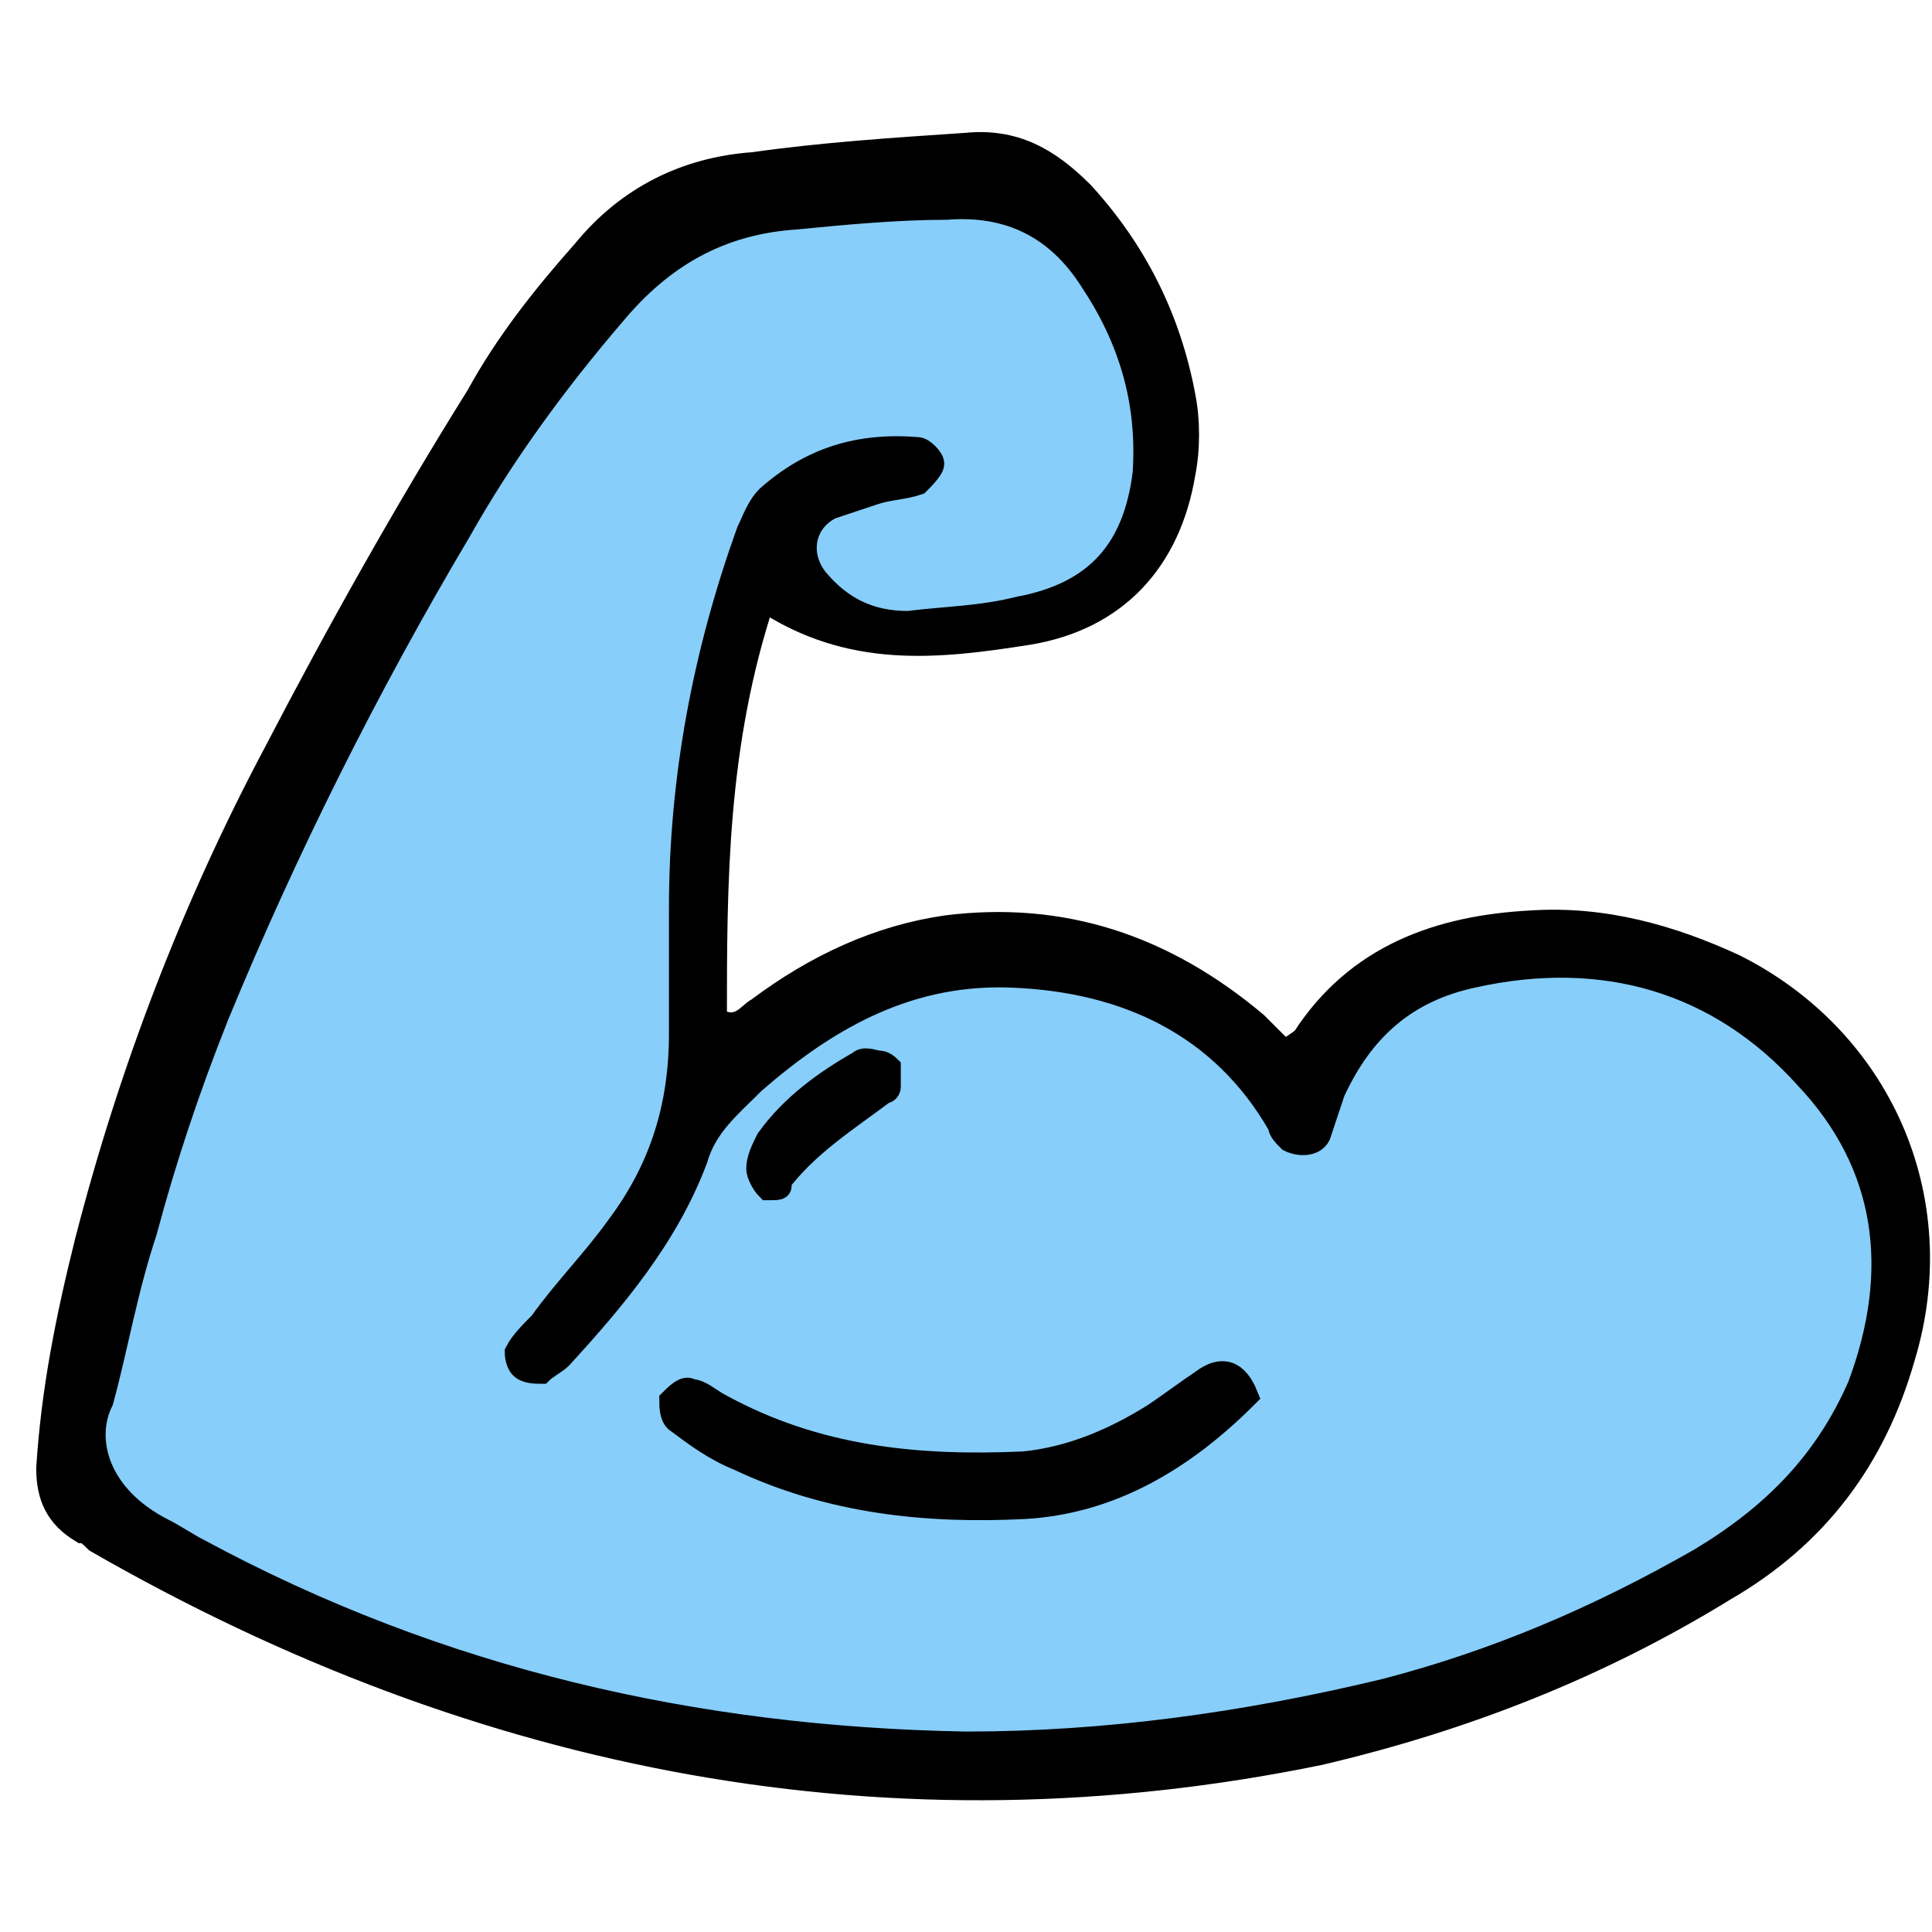
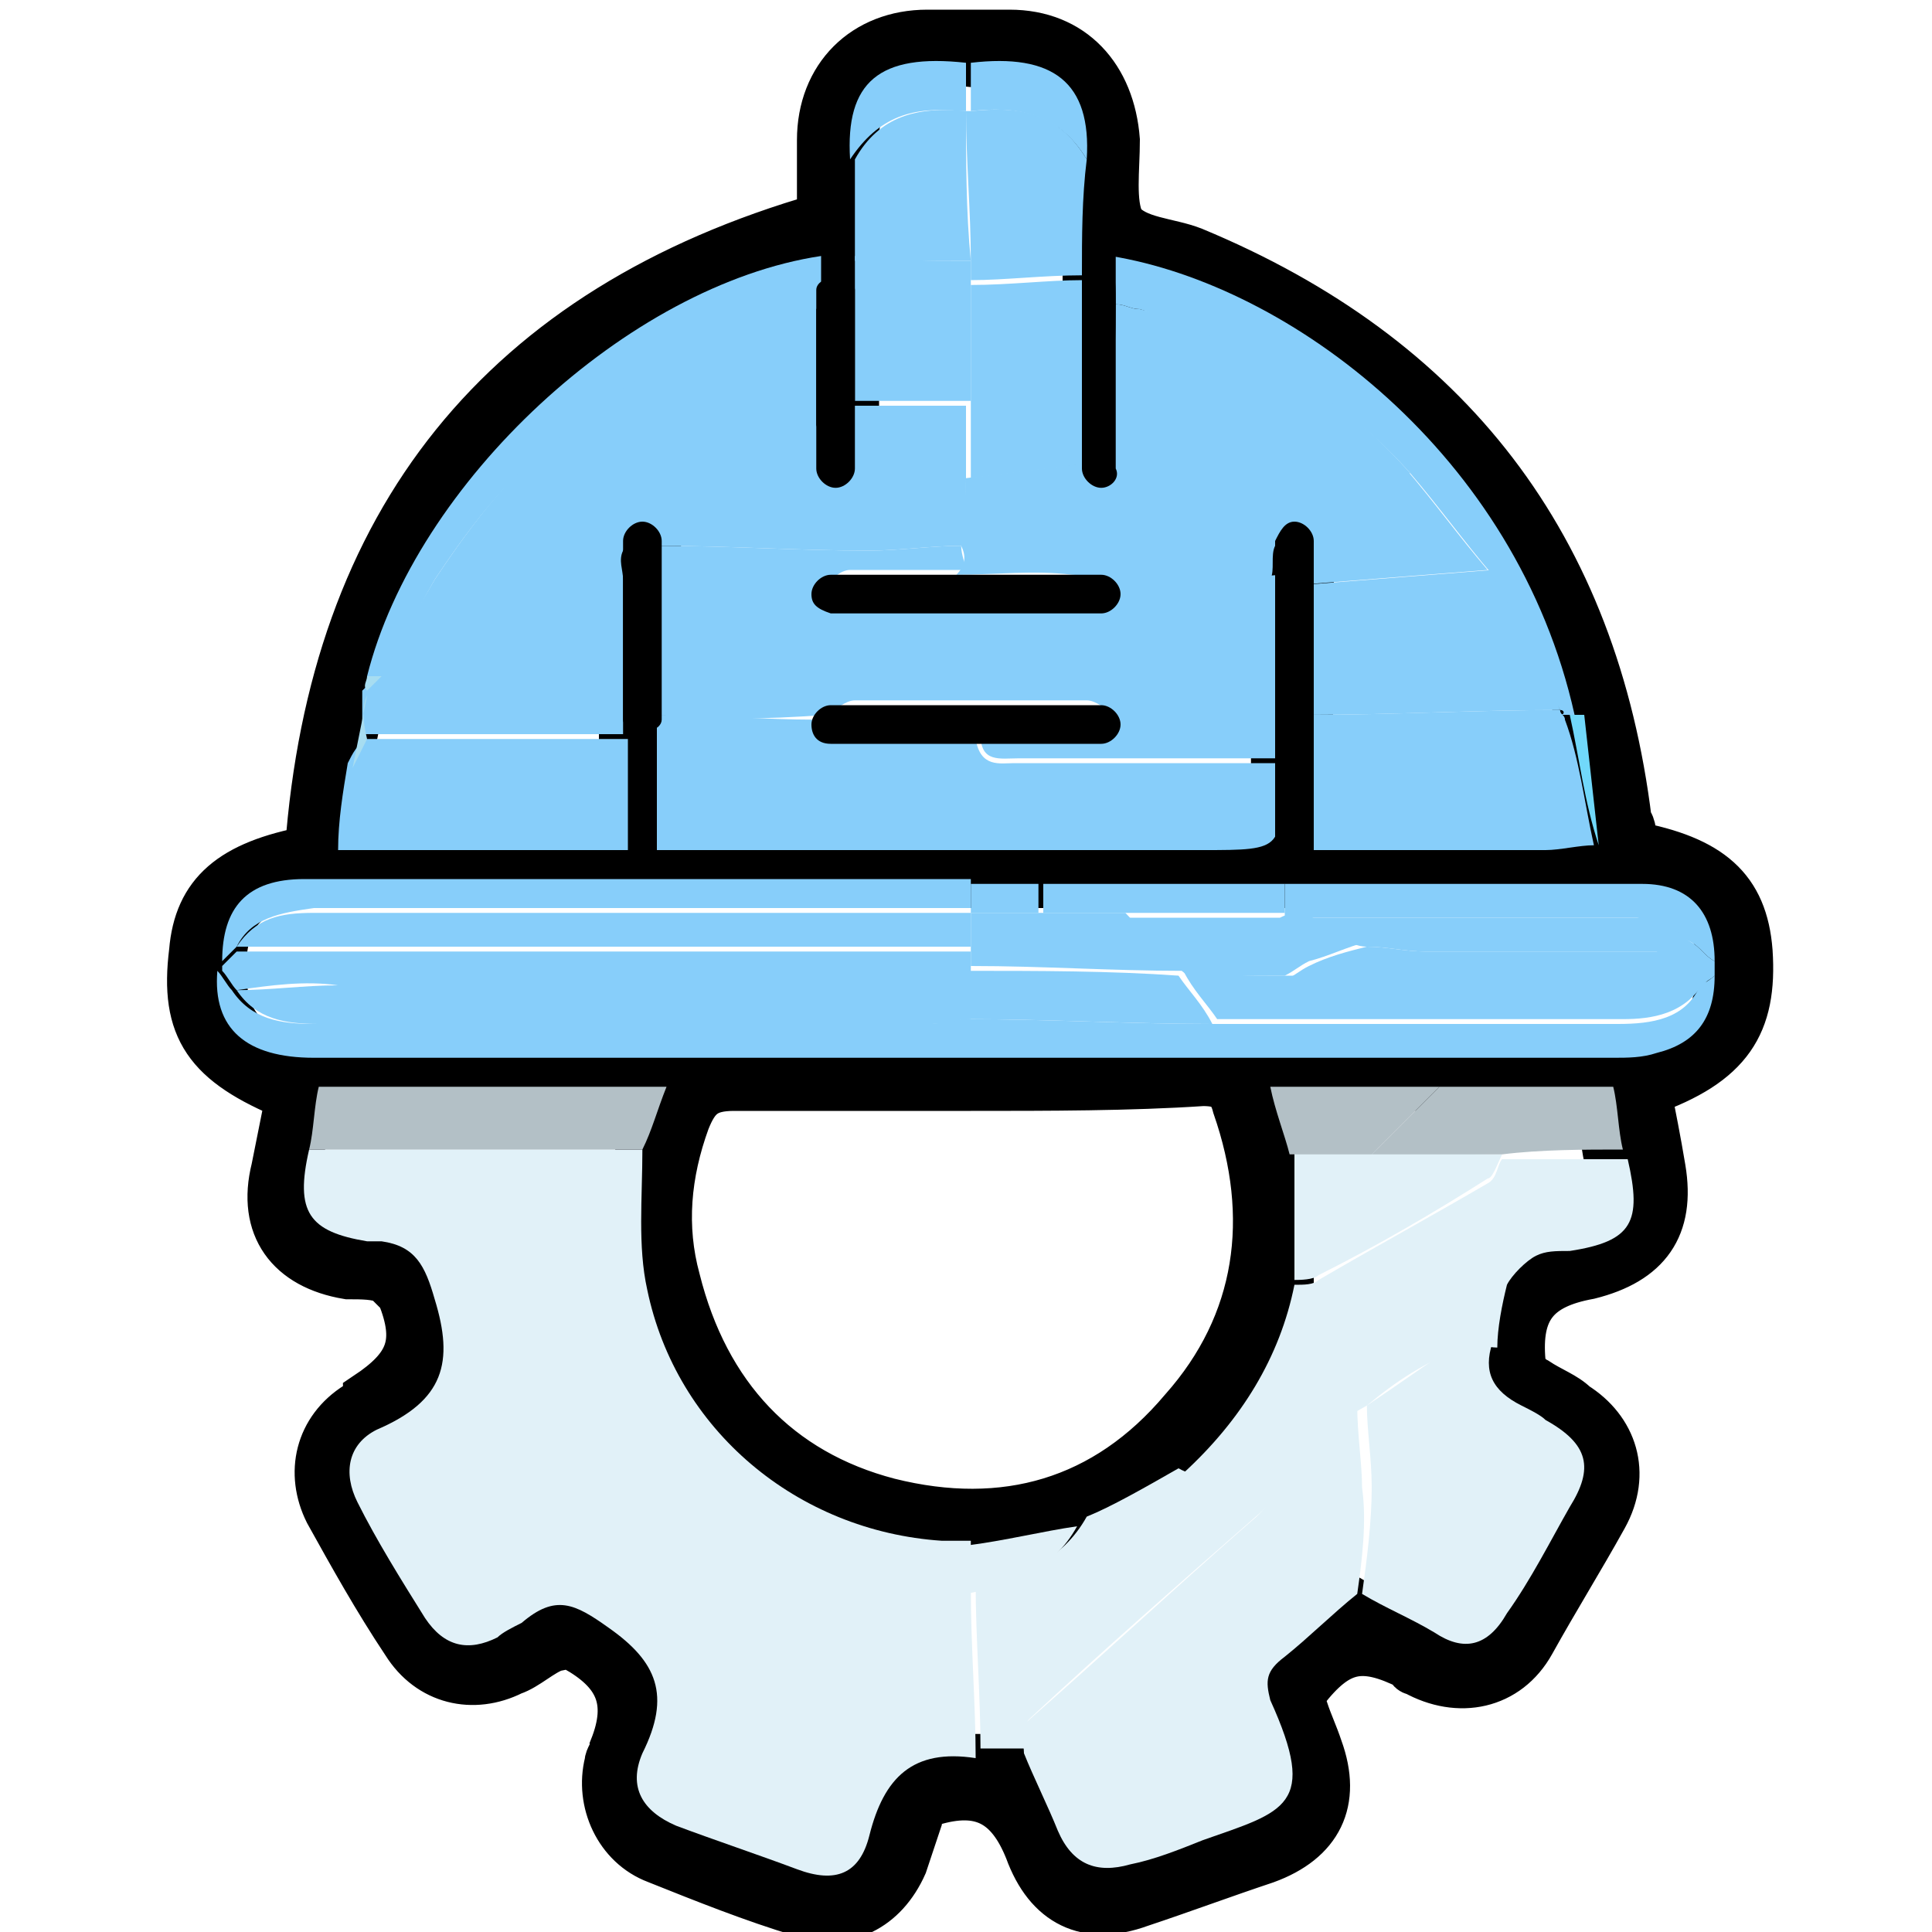
<svg xmlns="http://www.w3.org/2000/svg" version="1.1" id="Livello_1" x="0px" y="0px" viewBox="0 0 40 40" style="enable-background:new 0 0 40 40;" xml:space="preserve">
  <style type="text/css">
	.st0{fill:#87CEFA;}
- 	.st1{stroke:#000000;stroke-width:0.5;stroke-miterlimit:10;}
+ 	.st1{stroke:#000000;stroke-miterlimit:10;}
+ 	.st2{fill:#E1F1F8;}
+ 	.st3{fill:#B3C0C6;}
+ 	.st4{fill:#71D8FA;}
+ 	.st5{fill:#A7DDF1;}
+ 	.st6{fill:#62D1FB;}
</style>
-   <polygon class="st0" points="12.6,6.1 9.8,8.2 7.3,13.6 4.4,20.6 1.9,26.6 1.6,30.9 7.1,34 14.9,36.1 22.3,36.6 29.5,35.4 35,33   38.1,30.9 39,27.9 39.3,25.2 38.1,23.1 36.6,20.8 32.4,19.4 29.2,20 26.7,22.5 24.6,20.6 21.2,19.4 18.5,19.7 14.6,22.1 14.1,20   14.5,16.6 15.7,11.2 17.1,12.6 19.9,12.8 22.1,12.4 23.8,10.8 24.5,8.2 23.2,5 20.9,3.1 14.7,3.9 " />
-   <path class="st1" d="M15.8,12.4c-1,3-1,5.9-1,8.7c0.5,0.3,0.7-0.1,0.9-0.2c1.2-0.9,2.5-1.5,3.9-1.7c2.4-0.3,4.5,0.4,6.4,2  c0.2,0.2,0.4,0.4,0.6,0.6c0.1-0.1,0.3-0.2,0.4-0.3c1.1-1.7,2.8-2.3,4.7-2.4c1.5-0.1,2.9,0.3,4.2,0.9c3,1.5,4.5,4.8,3.5,8.1  c-0.6,2.1-1.8,3.7-3.7,4.8c-2.6,1.6-5.4,2.7-8.4,3.4C18.5,38.1,10,36.5,2,31.9c-0.1-0.1-0.2-0.2-0.3-0.2C1.2,31.4,1,31,1,30.4  c0.1-1.6,0.4-3.1,0.8-4.7c0.9-3.5,2.2-6.9,3.9-10.1c1.3-2.5,2.7-5,4.2-7.4c0.6-1.1,1.4-2.1,2.2-3c0.9-1.1,2.1-1.7,3.5-1.8  C17,3.2,18.5,3.1,20,3c1-0.1,1.7,0.3,2.4,1c1.1,1.2,1.8,2.6,2.1,4.2c0.1,0.5,0.1,1.1,0,1.6c-0.3,1.8-1.4,3-3.2,3.3  C19.4,13.4,17.6,13.6,15.8,12.4z M20,36.1c2.9,0,5.8-0.4,8.7-1.1c2.3-0.6,4.4-1.5,6.5-2.7c1.5-0.9,2.6-2,3.3-3.6  c0.9-2.4,0.6-4.6-1.1-6.4c-1.8-2-4.2-2.7-6.9-2.1c-1.4,0.3-2.3,1.1-2.9,2.4c-0.1,0.3-0.2,0.6-0.3,0.9c-0.1,0.2-0.4,0.2-0.6,0.1  c-0.1-0.1-0.2-0.2-0.2-0.3c-1.2-2.1-3.2-3-5.5-3.1c-2.1-0.1-3.8,0.8-5.4,2.2c-0.5,0.5-1,0.9-1.2,1.6c-0.6,1.6-1.7,2.9-2.8,4.1  c-0.1,0.1-0.3,0.2-0.4,0.3c-0.1,0-0.3,0-0.4-0.1c-0.1-0.1-0.1-0.3-0.1-0.3c0.1-0.2,0.3-0.4,0.5-0.6c0.5-0.7,1.1-1.3,1.6-2  c0.9-1.2,1.3-2.5,1.3-4c0-0.9,0-1.7,0-2.6c0-2.7,0.5-5.3,1.4-7.8c0.1-0.2,0.2-0.5,0.4-0.7c0.9-0.8,1.9-1.1,3.1-1  c0.1,0,0.3,0.2,0.3,0.3c0,0.1-0.2,0.3-0.3,0.4c-0.3,0.1-0.6,0.1-0.9,0.2c-0.3,0.1-0.6,0.2-0.9,0.3c-0.6,0.3-0.7,1-0.3,1.5  c0.5,0.6,1.1,0.9,1.9,0.9c0.8-0.1,1.5-0.1,2.3-0.3c1.6-0.3,2.4-1.2,2.6-2.8c0.1-1.5-0.3-2.8-1.1-4c-0.7-1.1-1.7-1.6-3-1.5  c-1,0-2.1,0.1-3.1,0.2c-1.6,0.1-2.8,0.8-3.8,2c-1.2,1.4-2.3,2.9-3.2,4.5c-1.9,3.2-3.6,6.6-5,10c-0.6,1.5-1.1,3-1.5,4.5  c-0.4,1.2-0.6,2.4-0.9,3.5C1.7,29.8,2,31,3.4,31.7c0.2,0.1,0.5,0.3,0.7,0.4C9.1,34.8,14.4,36,20,36.1z" />
-   <path class="st1" d="M25.8,28.9c-1.3,1.3-2.8,2.2-4.6,2.3c-2,0.1-4-0.1-5.9-1c-0.5-0.2-0.9-0.5-1.3-0.8c-0.1-0.1-0.1-0.3-0.1-0.4  c0.1-0.1,0.3-0.3,0.4-0.2c0.2,0,0.4,0.2,0.6,0.3c2,1.1,4.1,1.3,6.3,1.2c1-0.1,1.9-0.5,2.7-1c0.3-0.2,0.7-0.5,1-0.7  C25.3,28.3,25.6,28.4,25.8,28.9z" />
-   <path class="st1" d="M15.9,24.6c-0.1-0.1-0.2-0.3-0.2-0.4c0-0.2,0.1-0.4,0.2-0.6c0.5-0.7,1.2-1.2,1.9-1.6c0.1-0.1,0.3,0,0.4,0  c0.1,0,0.2,0.1,0.2,0.1c0,0.1,0,0.3,0,0.4c0,0,0,0.1-0.1,0.1c-0.8,0.6-1.6,1.1-2.2,1.9C16.2,24.6,16.1,24.6,15.9,24.6z" />
+   <g>
+     <g>
+       <path class="st1" d="M33.8,17.5c1.6,0.3,2.3,0.9,2.4,2.2c0.1,1.5-0.4,2.3-2.1,2.9c0.1,0.5,0.2,1,0.3,1.6c0.2,1.2-0.3,1.9-1.5,2.2    c-1.1,0.2-1.5,0.7-1.4,1.8c0,0.1,0.1,0.3,0.3,0.4c0.3,0.2,0.6,0.3,0.8,0.5c0.8,0.5,1.1,1.4,0.6,2.3c-0.5,0.9-1,1.7-1.5,2.6    c-0.5,0.9-1.5,1.1-2.4,0.6c0,0-0.1,0-0.1-0.1c-1-0.5-1.5-0.4-2.2,0.5c-0.1,0.1-0.1,0.3,0,0.4c0.1,0.3,0.2,0.5,0.3,0.8    c0.4,1.1,0,1.9-1.1,2.3c-0.9,0.3-1.7,0.6-2.6,0.9c-1.1,0.4-1.9,0-2.3-1.1c-0.4-1-1-1.3-2-1c-0.1,0-0.3,0.2-0.3,0.4    c-0.1,0.3-0.2,0.6-0.3,0.9c-0.4,0.9-1.2,1.3-2.1,1c-1-0.3-2-0.7-3-1.1c-0.8-0.3-1.2-1.2-1-2c0-0.1,0.1-0.2,0.1-0.3    c0.4-1,0.1-1.6-0.8-2.1c-0.1-0.1-0.3,0-0.4,0c-0.3,0.1-0.6,0.4-0.9,0.5c-0.8,0.4-1.7,0.2-2.2-0.6c-0.6-0.9-1.1-1.8-1.6-2.7    c-0.4-0.8-0.2-1.7,0.6-2.2c0.1-0.1,0.2-0.1,0.2-0.2c0.9-0.6,1.1-1.1,0.7-2.1c-0.1-0.1-0.2-0.2-0.3-0.3c-0.2-0.1-0.5-0.1-0.8-0.1    c-1.2-0.2-1.8-1-1.5-2.2c0.1-0.5,0.2-1,0.3-1.5c-1.7-0.7-2.2-1.4-2-3c0.1-1.2,0.8-1.8,2.4-2.1C6.9,10.8,10.4,6.4,17,4.5    c0-0.5,0-1.1,0-1.6c0-1.3,0.9-2.2,2.2-2.2c0.6,0,1.1,0,1.7,0c1.3,0,2.1,0.9,2.2,2.2c0,0.6-0.1,1.3,0.1,1.7c0.3,0.4,1,0.4,1.5,0.6    c5.3,2.2,8.3,6.1,9,11.8C33.8,17.1,33.8,17.3,33.8,17.5z M20.1,1.3c-1.8-0.2-2.5,0.4-2.4,2c0,0.7,0,1.4,0,2.1c0,1,0,2,0,3    c0,0.1,0,0.3,0,0.4c-0.1,0.3-0.2,0.6-0.3,0.9c-0.1-0.3-0.2-0.6-0.4-0.9c0-0.8,0-1.6,0-2.4c0,0,0-0.1,0-0.1c0-0.3,0-0.6,0-1    C13,5.9,8.6,10,7.6,14c0,0.1-0.1,0.2-0.1,0.3c0,0,0,0,0,0c-0.1,0.5-0.2,1-0.3,1.5C7.1,16.4,7,17,6.9,17.6c2.1,0,4,0,6,0    c0-0.8,0-1.6,0-2.3c0-1.1,0-2.2,0-3.2c0-0.2,0-0.4,0-0.6c0-0.2,0.2-0.3,0.3-0.5c0.1,0.1,0.3,0.3,0.4,0.4c0,1.2,0,2.3,0,3.5    c0,0.9,0,1.8,0,2.8c0.3,0,0.6,0,0.8,0c3.5,0,7,0,10.5,0c1.7,0,1.7,0,1.5-1.8c0-1.3,0-2.5,0-3.8c0-0.2,0-0.5,0.1-0.7    c0-0.1,0.2-0.3,0.3-0.4c0.1,0.1,0.3,0.3,0.3,0.4c0.1,0.3,0,0.6,0,0.8c0,0.9,0,1.8,0,2.7c0,0.9,0,1.8,0,2.8c1.7,0,3.3,0,4.9,0    c0.3,0,0.7-0.1,1-0.1c-0.1-0.9-0.2-1.8-0.3-2.7c-1.2-5.4-6-8.9-9.6-9.5c0,0.3,0,0.6,0.1,1c0,1.1-0.1,2.2-0.1,3.4    c-0.2,0-0.3,0-0.5,0c0-1.3-0.1-2.6-0.1-3.9c0-0.8,0-1.6,0-2.4C22.5,1.7,21.7,1,20.1,1.3z M21.5,18.3c-0.5,0-1,0-1.4,0    c-2.8,0-5.7,0-8.5,0c-1.8,0-3.5,0-5.3,0c-1.1,0-1.7,0.6-1.7,1.7c0,0,0,0.1,0,0.1c0,1.2,0.6,1.8,2,1.8c9,0,17.9,0,26.9,0    c0.3,0,0.6,0,0.9-0.1c0.8-0.2,1.2-0.7,1.2-1.6c0-0.1,0-0.2,0-0.3c0-1-0.5-1.6-1.5-1.6c-2.5,0-5,0-7.4,0    C24.9,18.3,23.2,18.3,21.5,18.3z M29.8,22.5c-1.1,0-2.3,0-3.5,0c0.2,0.5,0.3,0.9,0.4,1.4c0,0.9,0,1.8,0,2.7    c-0.4,1.5-1.2,2.8-2.3,3.9c-0.7,0.4-1.4,0.8-2.1,1.2c-0.8,0.1-1.5,0.3-2.3,0.4c-0.2,0-0.4,0-0.6,0c-3-0.2-5.5-2.3-6.1-5.2    c-0.2-0.9-0.1-1.9-0.1-2.9c0.1-0.4,0.3-0.9,0.4-1.4c-2.4,0-4.8,0-7.2,0c-0.1,0.5-0.1,0.9-0.2,1.3c-0.3,1.2-0.1,1.7,1.2,1.9    c0.1,0,0.2,0,0.3,0c0.8,0,1,0.4,1.1,1.2c0.3,1.3,0.1,2.1-1.2,2.6c-0.6,0.2-0.8,0.9-0.4,1.5c0.5,0.8,0.9,1.6,1.4,2.4    c0.4,0.6,0.9,0.7,1.5,0.4c0.2-0.1,0.4-0.2,0.5-0.3c0.6-0.5,1.1-0.4,1.8,0.1c1.1,0.8,1.3,1.5,0.7,2.6c-0.4,0.7,0,1.2,0.7,1.5    c0.8,0.3,1.7,0.6,2.5,0.9c0.8,0.3,1.3,0.1,1.5-0.7c0.3-1.2,0.9-1.8,2.2-1.6c0.3,0,0.7,0,1,0c0.2,0.5,0.5,1.1,0.7,1.6    c0.3,0.7,0.8,0.9,1.5,0.7c0.5-0.2,1-0.4,1.5-0.5c1.7-0.6,2.4-0.6,1.4-2.9c-0.2-0.4-0.1-0.7,0.3-0.9c0.5-0.4,1-0.9,1.5-1.3    c0.5,0.3,1,0.5,1.5,0.8c0.7,0.3,1.1,0.2,1.5-0.4c0.4-0.7,0.9-1.5,1.3-2.2c0.5-0.9,0.4-1.3-0.5-1.8c-0.2-0.1-0.4-0.2-0.5-0.3    c-0.6-0.2-0.8-0.6-0.6-1.3c0.1-0.4,0.1-0.9,0.2-1.3c0.1-0.3,0.3-0.5,0.6-0.6c0.2-0.1,0.5-0.1,0.7-0.1c1.3-0.2,1.5-0.6,1.2-1.9    c-0.1-0.4-0.1-0.9-0.2-1.3C32.2,22.5,31,22.5,29.8,22.5z M20.1,22.5c-1.6,0-3.2,0-4.9,0c-0.6,0-0.8,0.2-1,0.7    c-0.4,1.1-0.5,2.2-0.2,3.3c0.6,2.4,2.1,4,4.4,4.6c2.4,0.6,4.5,0,6.1-1.9c1.6-1.8,1.9-4,1.1-6.3c-0.1-0.4-0.3-0.5-0.7-0.5    C23.4,22.5,21.7,22.5,20.1,22.5z" />
+       <path class="st2" d="M20.2,36.4c-1.3-0.2-1.9,0.4-2.2,1.6c-0.2,0.8-0.7,1-1.5,0.7c-0.8-0.3-1.7-0.6-2.5-0.9    c-0.7-0.3-1-0.8-0.7-1.5c0.6-1.2,0.3-1.9-0.7-2.6c-0.7-0.5-1.1-0.7-1.8-0.1c-0.2,0.1-0.4,0.2-0.5,0.3c-0.6,0.3-1.1,0.2-1.5-0.4    c-0.5-0.8-1-1.6-1.4-2.4c-0.3-0.6-0.2-1.2,0.4-1.5C9.2,29,9.4,28.2,9,26.9c-0.2-0.7-0.4-1.1-1.1-1.2c-0.1,0-0.2,0-0.3,0    c-1.2-0.2-1.5-0.6-1.2-1.9c2.3,0,4.6,0,6.9,0c0,1-0.1,2,0.1,2.9c0.6,2.9,3.1,5,6.1,5.2c0.2,0,0.4,0,0.6,0c0,0.3,0,0.6,0,1    C20.1,34.1,20.2,35.3,20.2,36.4z" />
+       <path class="st0" d="M13.6,14.8c0-1.2,0-2.3,0-3.5c1.5,0,2.9,0.1,4.4,0.1c0.6,0,1.3-0.1,1.9-0.1c0,0.2,0.1,0.4,0.1,0.5    c-0.8,0-1.6,0-2.4,0c-0.2,0-0.4,0.2-0.6,0.4c0.2,0.1,0.4,0.3,0.6,0.3c1.6,0,3.3,0,4.9,0c0.2,0,0.4-0.2,0.6-0.3    c1.1-0.1,2.2-0.2,3.4-0.3c0,1.3,0,2.5,0,3.8c-1.8,0-3.6,0-5.4,0c-0.4,0-0.8,0.1-0.8-0.5c0.7,0,1.5,0,2.2-0.1    c0.2,0,0.4-0.2,0.6-0.3c-0.2-0.1-0.4-0.3-0.6-0.3c-1.6,0-3.2,0-4.8,0c-0.2,0-0.4,0.2-0.6,0.3C15.8,14.9,14.7,14.9,13.6,14.8z" />
+       <path class="st2" d="M28.1,33c-0.5,0.4-1,0.9-1.5,1.3c-0.4,0.3-0.4,0.5-0.3,0.9c1,2.2,0.3,2.3-1.4,2.9c-0.5,0.2-1,0.4-1.5,0.5    c-0.7,0.2-1.2,0-1.5-0.7c-0.2-0.5-0.5-1.1-0.7-1.6c0-0.2-0.1-0.5,0-0.6c1.6-1.4,3.1-2.8,4.7-4.2c0.5-0.4,0.6-0.8,0.1-1.3    c0.7-0.4,1.4-0.8,2.1-1.1c0,0.6,0.1,1.2,0.1,1.7C28.3,31.5,28.2,32.3,28.1,33z" />
+       <path class="st0" d="M20.2,15.3c0.1,0.6,0.5,0.5,0.8,0.5c1.8,0,3.6,0,5.4,0c0.2,1.8,0.2,1.8-1.5,1.8c-3.5,0-7,0-10.5,0    c-0.3,0-0.5,0-0.8,0c0-1,0-1.9,0-2.8c1.1,0,2.2,0.1,3.3,0.1c0.2,0.1,0.5,0.3,0.7,0.3C18.5,15.3,19.4,15.3,20.2,15.3z" />
+       <path class="st0" d="M19.9,11.3c-0.6,0-1.3,0.1-1.9,0.1c-1.5,0-2.9-0.1-4.4-0.1c-0.1-0.1-0.3-0.3-0.4-0.4    c-0.1,0.2-0.2,0.3-0.3,0.5c-0.1,0.2,0,0.4,0,0.6c-1.3,0-2.6,0-3.9,0c0.8-1.2,1.7-2.4,2.9-3.2c1.7,0,3.4,0,5,0    c0.1,0.3,0.2,0.6,0.4,0.9c0.1-0.3,0.2-0.6,0.3-0.9c0-0.1,0-0.3,0-0.4c0.8,0,1.6,0,2.4,0c0,0.5,0,1,0,1.5    C20,10.4,20,10.8,19.9,11.3z" />
+       <path class="st0" d="M19.9,11.3c0-0.5,0.1-0.9,0.1-1.4c0.8-0.1,1.6-0.2,2.4-0.3c0.2,0,0.3,0,0.5,0c0.6,0,1.3,0,1.9,0    c1.4,0,2.9,0.1,4.3,0.1c0.6,0.7,1.1,1.4,1.7,2.1c-1.3,0.1-2.5,0.2-3.8,0.3c0-0.3,0-0.6,0-0.8c0-0.1-0.2-0.3-0.3-0.4    c-0.1,0.1-0.2,0.3-0.3,0.4c-0.1,0.2,0,0.5-0.1,0.7c-1.1,0.1-2.2,0.2-3.4,0.3c-0.2-0.1-0.4-0.4-0.7-0.4c-0.8-0.1-1.6,0-2.4,0    C20,11.7,20,11.5,19.9,11.3z" />
+       <path class="st0" d="M35.5,20.2c0,0.9-0.4,1.4-1.2,1.6c-0.3,0.1-0.6,0.1-0.9,0.1c-9,0-17.9,0-26.9,0c-1.4,0-2.1-0.6-2-1.8    c0.1,0.1,0.2,0.3,0.3,0.4c0.4,0.6,1,0.7,1.7,0.7c4.2,0,8.5,0,12.7,0c0.3,0,0.5-0.1,0.8-0.1c1.7,0,3.4,0.1,5.1,0.1    c2.8,0,5.6,0,8.4,0c0.7,0,1.4-0.1,1.7-0.8C35.4,20.3,35.5,20.2,35.5,20.2z" />
+       <path class="st2" d="M28.3,29.1c-0.7,0.4-1.4,0.8-2.1,1.1c-0.6,0-1.1,0.7-1.7,0.3c1.2-1.1,2-2.4,2.3-3.9c0.2,0,0.4,0,0.5-0.1    c1.2-0.7,2.3-1.3,3.5-2c0.2-0.1,0.2-0.4,0.3-0.5c0.9,0,1.7,0,2.6,0c0.3,1.3,0.1,1.7-1.2,1.9c-0.3,0-0.5,0-0.7,0.1    c-0.2,0.1-0.5,0.4-0.6,0.6c-0.1,0.4-0.2,0.9-0.2,1.3c-0.2,0-0.5-0.1-0.7,0C29.5,28.2,28.9,28.6,28.3,29.1z" />
+       <path class="st2" d="M28.3,29.1c0.6-0.4,1.3-0.9,1.9-1.3c0.2-0.1,0.5,0,0.7,0c-0.2,0.6,0,1,0.6,1.3c0.2,0.1,0.4,0.2,0.5,0.3    c0.9,0.5,1,1,0.5,1.8c-0.4,0.7-0.8,1.5-1.3,2.2c-0.4,0.7-0.9,0.8-1.5,0.4c-0.5-0.3-1-0.5-1.5-0.8c0.1-0.7,0.2-1.5,0.2-2.2    C28.4,30.2,28.3,29.6,28.3,29.1z" />
+       <path class="st0" d="M33,17.5c-0.3,0-0.7,0.1-1,0.1c-1.6,0-3.2,0-4.9,0c0-1,0-1.9,0-2.8c1.7,0,3.5-0.1,5.2-0.1    c0,0.1,0.1,0.1,0.1,0.2C32.7,15.7,32.8,16.6,33,17.5z" />
+       <path class="st2" d="M24.4,30.4c0.7,0.4,1.1-0.3,1.7-0.3c0.4,0.5,0.4,0.9-0.1,1.3c-1.6,1.4-3.2,2.8-4.7,4.2c-0.1,0.1,0,0.4,0,0.6    c-0.3,0-0.7,0-1,0c0-1.1-0.1-2.3-0.1-3.4c0.9-0.1,1.8-0.5,2.3-1.4C23,31.2,23.7,30.8,24.4,30.4z" />
+       <path class="st0" d="M9,12c1.3,0,2.6,0,3.9,0c0,1.1,0,2.2,0,3.2c-1.8,0-3.6,0-5.4,0c0-0.3,0-0.6,0-0.9c0,0,0,0,0,0    c0.1-0.1,0.2-0.2,0.3-0.3C8.2,13.3,8.6,12.7,9,12z" />
+       <path class="st0" d="M7.6,15.3c1.8,0,3.6,0,5.4,0c0,0.8,0,1.5,0,2.3c-2,0-3.9,0-6,0C7,17,7.1,16.4,7.2,15.8    C7.3,15.6,7.4,15.4,7.6,15.3z" />
+       <path class="st0" d="M29.2,9.8c-1.4,0-2.9-0.1-4.3-0.1c-0.6,0-1.3,0-1.9,0c0-1.1,0.1-2.2,0.1-3.4c0.2,0,0.3,0.1,0.5,0.1    C25.8,7,27.7,8.1,29.2,9.8z" />
+       <path class="st0" d="M32.3,14.7c-1.7,0-3.5,0.1-5.2,0.1c0-0.9,0-1.8,0-2.7c1.3-0.1,2.5-0.2,3.8-0.3C31.4,12.8,31.9,13.7,32.3,14.7    z" />
+       <path class="st0" d="M4.9,20.5c-0.1-0.1-0.2-0.3-0.3-0.4c0,0,0-0.1,0-0.1c0.1-0.1,0.2-0.2,0.3-0.3c5.1,0,10.1,0,15.2,0    c0,0.1,0,0.3,0,0.4c0,0.1,0,0.2,0,0.3c-4.4,0-8.8,0-13.1,0C6.3,20.3,5.6,20.4,4.9,20.5z" />
+       <path class="st0" d="M4.9,19.6c-0.1,0.1-0.2,0.2-0.3,0.3c0-1.1,0.5-1.7,1.7-1.7c1.8,0,3.5,0,5.3,0c2.8,0,5.7,0,8.5,0    c0,0.2,0,0.4,0,0.6c-4.5,0-9.1,0-13.6,0C5.8,18.9,5.2,19,4.9,19.6z" />
+       <path class="st3" d="M13.3,23.8c-2.3,0-4.6,0-6.9,0c0.1-0.4,0.1-0.9,0.2-1.3c2.4,0,4.7,0,7.2,0C13.6,23,13.5,23.4,13.3,23.8z" />
+       <path class="st0" d="M32.3,14.7c-0.5-0.9-0.9-1.9-1.4-2.8c-0.6-0.7-1.1-1.4-1.7-2.1c-1.5-1.7-3.5-2.7-5.6-3.4    c-0.2,0-0.3-0.1-0.5-0.1c0-0.3,0-0.6-0.1-1c3.7,0.6,8.4,4.1,9.6,9.5c-0.1,0-0.2,0-0.3,0C32.4,14.8,32.4,14.7,32.3,14.7z" />
+       <path class="st0" d="M22.5,9.6c-0.8,0.1-1.6,0.2-2.4,0.3c0-0.5,0-1,0-1.5c0-0.8,0-1.7,0-2.5c0.8,0,1.6-0.1,2.3-0.1    C22.5,7,22.5,8.3,22.5,9.6z" />
+       <path class="st0" d="M9,12c-0.4,0.7-0.7,1.3-1.1,2c-0.1,0-0.2,0-0.3,0c1-4,5.4-8.1,9.4-8.7c0,0.3,0,0.6,0,1c0,0-0.1,0.1-0.1,0.1    c-1.9,0.3-3.5,1.2-4.9,2.4C10.7,9.6,9.8,10.8,9,12z" />
+       <path class="st0" d="M22.4,5.7c-0.8,0-1.6,0.1-2.3,0.1c0-0.1,0-0.3,0-0.4c0-1-0.1-2.1-0.1-3.1c0,0,0.1,0,0.1,0c1-0.1,1.8,0,2.4,1    C22.4,4.1,22.4,4.9,22.4,5.7z" />
+       <path class="st0" d="M11.9,8.8c1.5-1.2,3-2.1,4.9-2.4c0,0,0.1,0,0.1,0c0,0.8,0,1.6,0,2.4C15.3,8.8,13.6,8.8,11.9,8.8z" />
+       <path class="st0" d="M20.1,5.4c0,0.1,0,0.3,0,0.4c0,0.8,0,1.7,0,2.5c-0.8,0-1.6,0-2.4,0c0-1,0-2,0-3C18.5,5.4,19.3,5.4,20.1,5.4z" />
+       <path class="st2" d="M31.1,23.9c-0.1,0.2-0.2,0.5-0.3,0.5c-1.1,0.7-2.3,1.4-3.5,2c-0.1,0.1-0.4,0.1-0.5,0.1c0-0.9,0-1.8,0-2.7    c0.6,0,1.1,0,1.7,0C29.3,23.8,30.2,23.9,31.1,23.9z" />
+       <path class="st0" d="M20.1,5.4c-0.8,0-1.6,0-2.4,0c0-0.7,0-1.4,0-2.1c0.5-0.9,1.3-1.1,2.3-1C20,3.3,20,4.4,20.1,5.4z" />
+       <path class="st0" d="M26.6,18.3c2.5,0,5,0,7.4,0c1,0,1.5,0.6,1.5,1.6c-0.2-0.1-0.3-0.3-0.5-0.4c-0.4-0.2-0.7-0.5-1.1-0.5    c-2.3,0-4.6,0-6.9,0c-0.1,0-0.3,0-0.4,0C26.6,18.7,26.6,18.5,26.6,18.3z" />
+       <path class="st3" d="M31.1,23.9c-0.9,0-1.8,0-2.7,0c0.2-0.2,0.4-0.4,0.6-0.6c0.3-0.3,0.5-0.5,0.8-0.8c1.2,0,2.4,0,3.6,0    c0.1,0.4,0.1,0.9,0.2,1.3C32.8,23.8,31.9,23.8,31.1,23.9z" />
+       <path class="st0" d="M35,19.5c0.2,0.1,0.3,0.3,0.5,0.4c0,0.1,0,0.2,0,0.3c-0.1,0.1-0.2,0.1-0.2,0.2c-2.9,0-5.8-0.1-8.7-0.1    c0.2-0.1,0.3-0.2,0.5-0.3c0.4-0.2,0.8-0.3,1.2-0.4c0.4,0,0.8,0.1,1.2,0.1c1.6,0,3.2,0,4.8,0C34.6,19.6,34.8,19.5,35,19.5z" />
+       <path class="st3" d="M29.8,22.5c-0.3,0.3-0.5,0.5-0.8,0.8c-0.2,0.2-0.4,0.4-0.6,0.6c-0.6,0-1.1,0-1.7,0c-0.1-0.4-0.3-0.9-0.4-1.4    C27.5,22.5,28.7,22.5,29.8,22.5z" />
+       <path class="st0" d="M26.6,18.3c0,0.2,0,0.4,0,0.6c-1.1,0-2.2,0-3.2,0c-0.6,0-1.2,0-1.8,0c0-0.2,0-0.4,0-0.6    C23.2,18.3,24.9,18.3,26.6,18.3z" />
+       <path class="st0" d="M19.9,2.3c-1-0.1-1.7,0.1-2.3,1c-0.1-1.6,0.6-2.2,2.4-2c0,0.3,0,0.7,0,1C20,2.3,20,2.3,19.9,2.3z" />
+       <path class="st0" d="M20.1,2.3c0-0.3,0-0.7,0-1c1.7-0.2,2.5,0.4,2.4,2C21.9,2.3,21,2.2,20.1,2.3z" />
+       <path class="st2" d="M22.3,31.6c-0.5,0.9-1.3,1.2-2.3,1.4c0-0.3,0-0.6,0-1C20.8,31.9,21.6,31.7,22.3,31.6z" />
+       <path class="st0" d="M21.5,18.3c0,0.2,0,0.4,0,0.6c-0.5,0-0.9,0-1.4,0l0,0c0-0.2,0-0.4,0-0.6C20.5,18.3,21,18.3,21.5,18.3z" />
+       <path class="st4" d="M32.5,14.8c0.1,0,0.2,0,0.3,0c0.1,0.9,0.2,1.8,0.3,2.7C32.8,16.6,32.7,15.7,32.5,14.8z" />
+       <path class="st5" d="M7.6,15.3c-0.1,0.2-0.2,0.4-0.3,0.6c0.1-0.5,0.2-1,0.3-1.5C7.5,14.6,7.5,14.9,7.6,15.3z" />
+       <path class="st5" d="M7.6,14c0.1,0,0.2,0,0.3,0c-0.1,0.1-0.2,0.2-0.3,0.3C7.5,14.2,7.6,14.1,7.6,14z" />
+       <path class="st6" d="M17,6.4c0,0-0.1,0-0.1,0c0,0,0.1-0.1,0.1-0.1C17,6.3,17,6.3,17,6.4z" />
+       <path class="st0" d="M4.9,20.5c0.7,0,1.4-0.1,2.1-0.1c4.4,0,8.8,0,13.1,0c0,0.2,0,0.5,0,0.7c-0.3,0-0.5,0.1-0.8,0.1    c-4.2,0-8.5,0-12.7,0C5.9,21.2,5.3,21.1,4.9,20.5z" />
+       <path class="st0" d="M26.6,20.2c2.9,0,5.8,0.1,8.7,0.1c-0.4,0.7-1.1,0.8-1.7,0.8c-2.8,0-5.6,0-8.4,0c-0.2-0.3-0.5-0.6-0.7-1    c0,0,0.1,0,0.1,0C25.2,20.2,25.9,20.2,26.6,20.2z" />
+       <path class="st0" d="M24.4,20.2c0.2,0.3,0.5,0.6,0.7,1c-1.7,0-3.4-0.1-5.1-0.1c0-0.2,0-0.5,0-0.7c0-0.1,0-0.2,0-0.3    C21.5,20.1,23,20.1,24.4,20.2z" />
+       <path class="st0" d="M4.9,19.6c0.4-0.6,0.9-0.7,1.6-0.7c4.5,0,9.1,0,13.6,0c0,0,0,0,0,0c0,0.2,0,0.5,0,0.7    C15,19.6,9.9,19.6,4.9,19.6z" />
+       <path class="st0" d="M20.1,19.6c0-0.2,0-0.5,0-0.7c0.5,0,0.9,0,1.4,0c0.6,0,1.2,0,1.8,0c0.2,0.2,0.3,0.4,0.5,0.5    c0.3,0.2,0.5,0.5,0.8,0.7c0,0-0.1,0-0.1,0c-1.5,0-2.9-0.1-4.4-0.1C20.1,19.9,20.1,19.8,20.1,19.6z" />
+       <path class="st0" d="M35,19.5c-0.2,0.1-0.5,0.2-0.7,0.2c-1.6,0-3.2,0-4.8,0c-0.4,0-0.8-0.1-1.2-0.1c-0.2,0-0.4-0.1-0.6-0.2    c-0.2-0.1-0.5-0.3-0.7-0.4c2.3,0,4.6,0,6.9,0C34.3,18.9,34.7,19.3,35,19.5z" />
+       <path class="st0" d="M27,18.9c0.2,0.1,0.5,0.3,0.7,0.4c0.2,0.1,0.4,0.1,0.6,0.2c-0.4,0.1-0.8,0.3-1.2,0.4    c-0.2,0.1-0.3,0.2-0.5,0.3c-0.7,0-1.3,0-2,0c-0.3-0.2-0.5-0.5-0.8-0.7c-0.2-0.2-0.3-0.3-0.5-0.5c1.1,0,2.2,0,3.2,0    C26.7,18.9,26.8,18.9,27,18.9z" />
+     </g>
+   </g>
+   <path d="M17.3,10.1L17.3,10.1c-0.2,0-0.4-0.2-0.4-0.4V6c0-0.1,0.1-0.2,0.2-0.2h0.4c0.1,0,0.2,0.1,0.2,0.2v3.7  C17.7,9.9,17.5,10.1,17.3,10.1z" />
+   <path d="M13.3,10.8L13.3,10.8c0.2,0,0.4,0.2,0.4,0.4v3.7c0,0.1-0.1,0.2-0.2,0.2h-0.4c-0.1,0-0.2-0.1-0.2-0.2v-3.7  C12.9,11,13.1,10.8,13.3,10.8z" />
+   <path d="M16.8,12.3L16.8,12.3c0-0.2,0.2-0.4,0.4-0.4h5.6c0.2,0,0.4,0.2,0.4,0.4v0c0,0.2-0.2,0.4-0.4,0.4h-5.6  C16.9,12.6,16.8,12.5,16.8,12.3z" />
+   <path d="M16.8,15L16.8,15c0-0.2,0.2-0.4,0.4-0.4h5.6c0.2,0,0.4,0.2,0.4,0.4v0c0,0.2-0.2,0.4-0.4,0.4h-5.6  C16.9,15.4,16.8,15.2,16.8,15z" />
+   <path d="M26.8,10.8L26.8,10.8c0.2,0,0.4,0.2,0.4,0.4v6.4c0,0.1-0.1,0.2-0.2,0.2h-0.4c-0.1,0-0.2-0.1-0.2-0.2v-6.4  C26.5,11,26.6,10.8,26.8,10.8z" />
+   <path d="M22.8,10.1L22.8,10.1c-0.2,0-0.4-0.2-0.4-0.4V5.8l0.7-0.6v4.5C23.2,9.9,23,10.1,22.8,10.1z" />
</svg>
